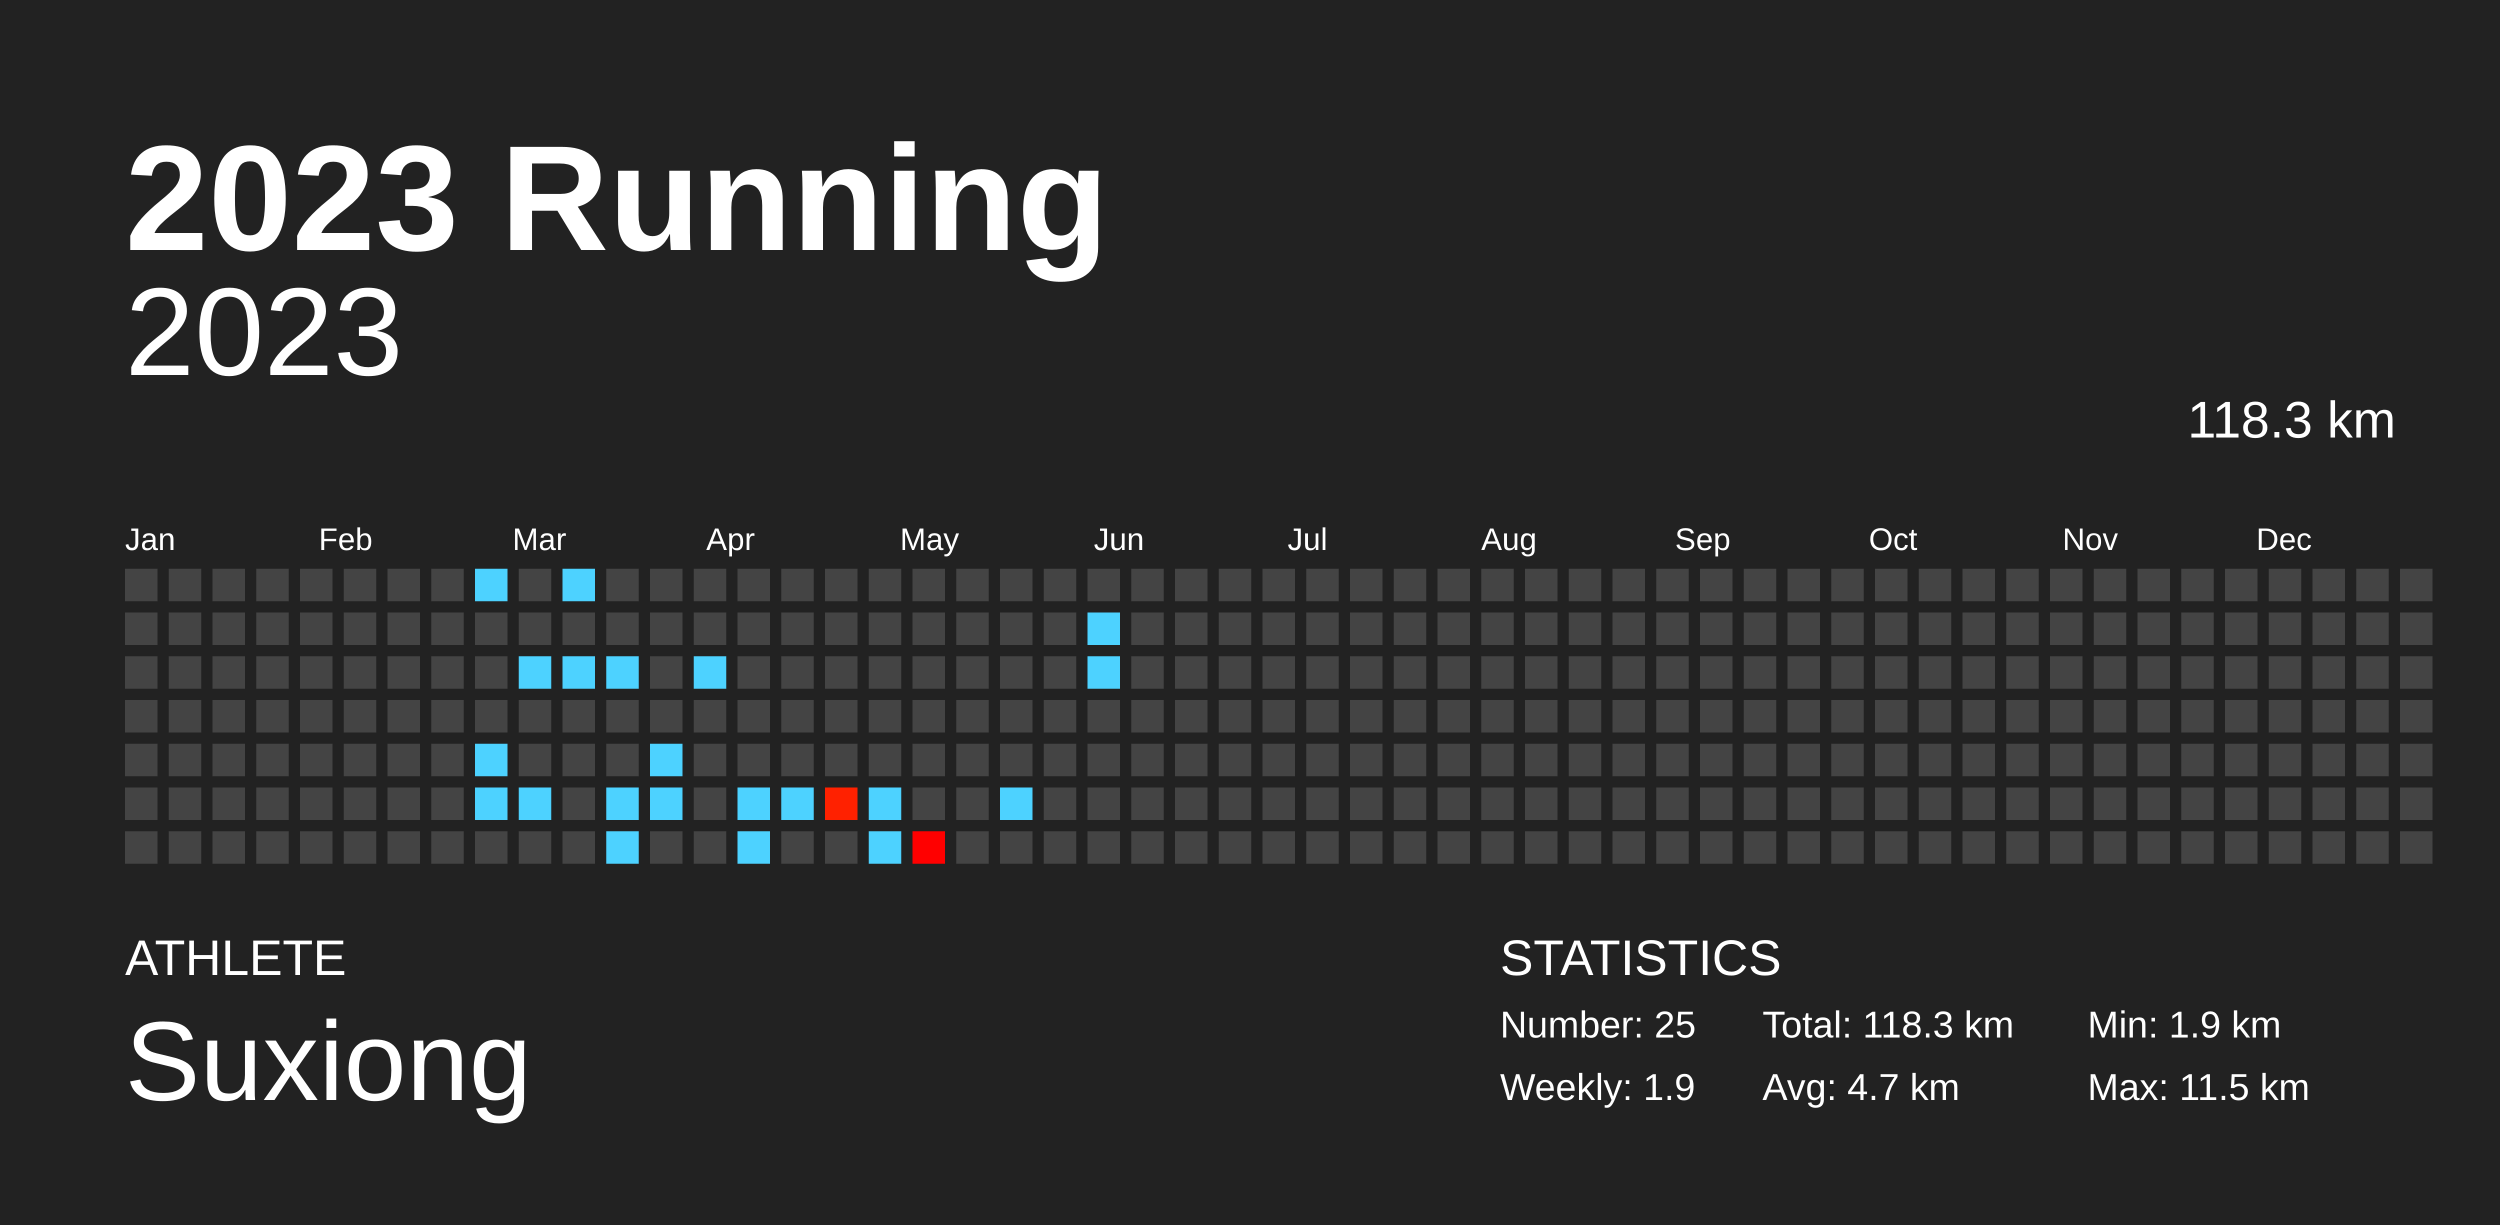
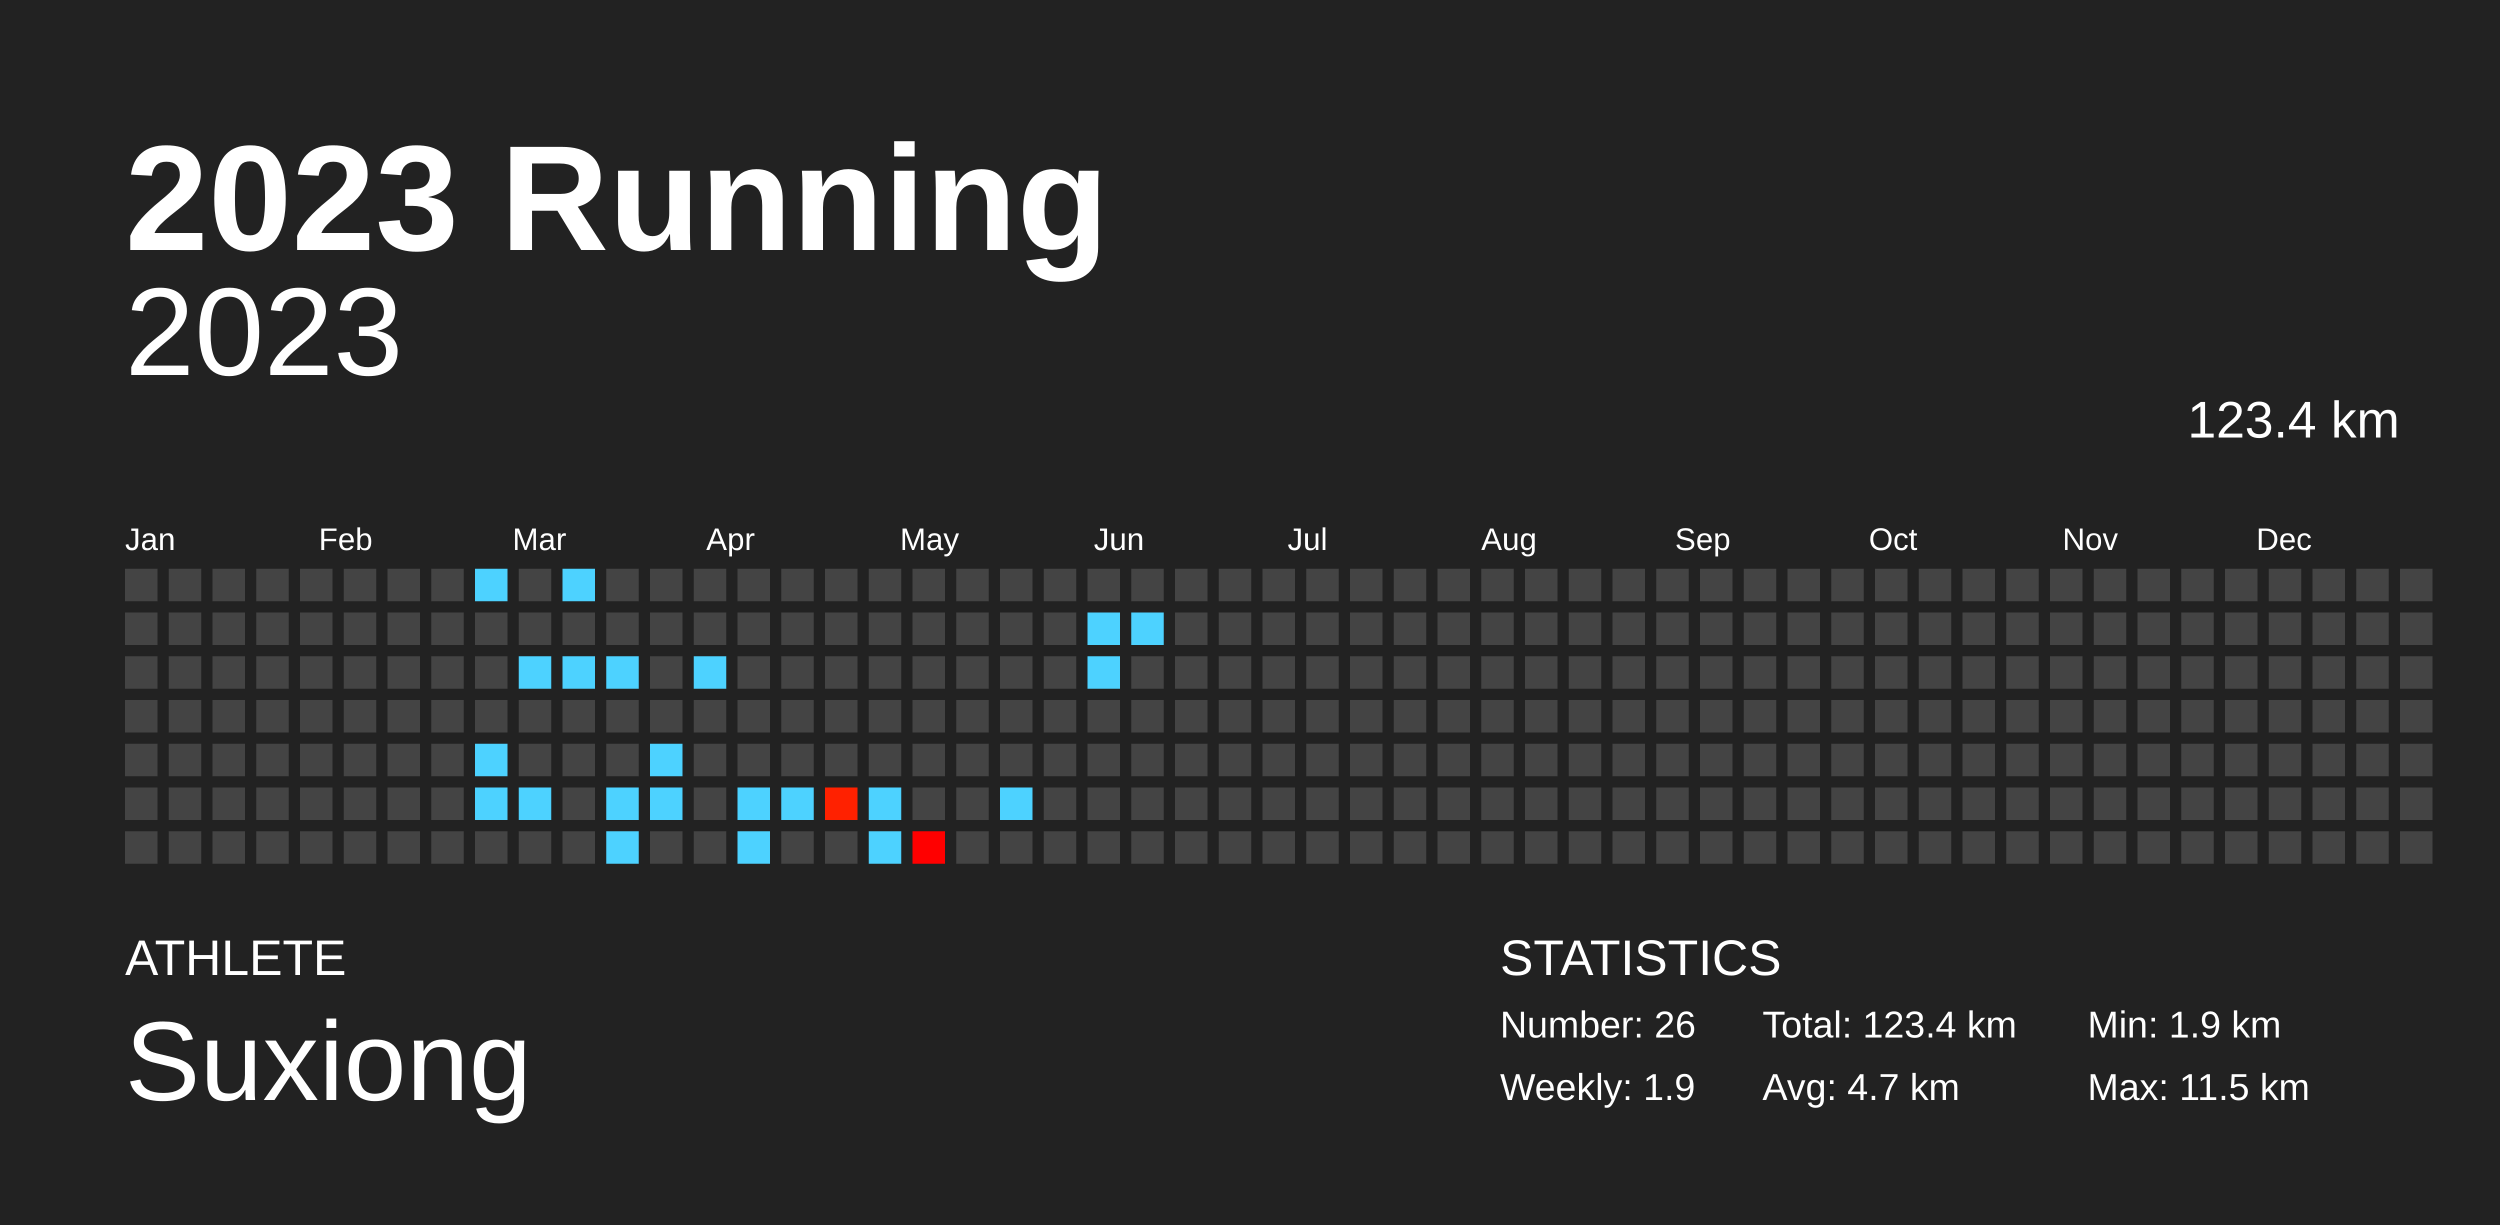
<svg xmlns="http://www.w3.org/2000/svg" baseProfile="full" height="98mm" version="1.1" viewBox="0,0,200,98" width="200mm">
  <defs />
  <rect fill="#222222" height="98" width="200" x="0" y="0" />
  <text fill="#FFFFFF" style="font-size:12px; font-family:Arial; font-weight:bold;" x="10" y="20">2023 Running</text>
  <text fill="#FFFFFF" style="font-size:4px; font-family:Arial" x="10" y="78">ATHLETE</text>
  <text fill="#FFFFFF" style="font-size:9px; font-family:Arial" x="10" y="88">Suxiong</text>
  <text fill="#FFFFFF" style="font-size:4px; font-family:Arial" x="120" y="78">STATISTICS</text>
-   <text fill="#FFFFFF" style="font-size:3px; font-family:Arial" x="120" y="83">Number: 25</text>
+   <text fill="#FFFFFF" style="font-size:3px; font-family:Arial" x="120" y="83">Number: 26</text>
  <text fill="#FFFFFF" style="font-size:3px; font-family:Arial" x="120" y="88">Weekly: 1.9</text>
-   <text fill="#FFFFFF" style="font-size:3px; font-family:Arial" x="141" y="83">Total: 118.3 km</text>
+   <text fill="#FFFFFF" style="font-size:3px; font-family:Arial" x="141" y="83">Total: 123.4 km</text>
  <text fill="#FFFFFF" style="font-size:3px; font-family:Arial" x="141" y="88">Avg: 4.7 km</text>
  <text fill="#FFFFFF" style="font-size:3px; font-family:Arial" x="167" y="83">Min: 1.9 km</text>
  <text fill="#FFFFFF" style="font-size:3px; font-family:Arial" x="167" y="88">Max: 11.5 km</text>
  <text alignment-baseline="hanging" fill="#FFFFFF" style="font-size:10.0px; font-family:Arial;" x="10" y="30">2023</text>
-   <text alignment-baseline="hanging" fill="#FFFFFF" style="font-size:4.125px; font-family:Arial;" x="175" y="35">118.3 km</text>
+   <text alignment-baseline="hanging" fill="#FFFFFF" style="font-size:4.125px; font-family:Arial;" x="175" y="35">123.4 km</text>
  <text fill="#FFFFFF" style="font-size:2.5px; font-family:Arial" x="10.0" y="44">Jan</text>
  <text fill="#FFFFFF" style="font-size:2.5px; font-family:Arial" x="25.5" y="44">Feb</text>
  <text fill="#FFFFFF" style="font-size:2.5px; font-family:Arial" x="41.0" y="44">Mar</text>
  <text fill="#FFFFFF" style="font-size:2.5px; font-family:Arial" x="56.5" y="44">Apr</text>
  <text fill="#FFFFFF" style="font-size:2.5px; font-family:Arial" x="72.0" y="44">May</text>
  <text fill="#FFFFFF" style="font-size:2.5px; font-family:Arial" x="87.5" y="44">Jun</text>
  <text fill="#FFFFFF" style="font-size:2.5px; font-family:Arial" x="103.0" y="44">Jul</text>
  <text fill="#FFFFFF" style="font-size:2.5px; font-family:Arial" x="118.5" y="44">Aug</text>
  <text fill="#FFFFFF" style="font-size:2.5px; font-family:Arial" x="134.0" y="44">Sep</text>
  <text fill="#FFFFFF" style="font-size:2.5px; font-family:Arial" x="149.5" y="44">Oct</text>
  <text fill="#FFFFFF" style="font-size:2.5px; font-family:Arial" x="165.0" y="44">Nov</text>
  <text fill="#FFFFFF" style="font-size:2.5px; font-family:Arial" x="180.5" y="44">Dec</text>
  <rect fill="#444444" height="2.6" width="2.6" x="10.0" y="45.5" />
  <rect fill="#444444" height="2.6" width="2.6" x="10.0" y="49.0" />
  <rect fill="#444444" height="2.6" width="2.6" x="10.0" y="52.5" />
  <rect fill="#444444" height="2.6" width="2.6" x="10.0" y="56.0" />
  <rect fill="#444444" height="2.6" width="2.6" x="10.0" y="59.5" />
  <rect fill="#444444" height="2.6" width="2.6" x="10.0" y="63.0" />
  <rect fill="#444444" height="2.6" width="2.6" x="10.0" y="66.5" />
  <rect fill="#444444" height="2.6" width="2.6" x="13.5" y="45.5" />
  <rect fill="#444444" height="2.6" width="2.6" x="13.5" y="49.0" />
  <rect fill="#444444" height="2.6" width="2.6" x="13.5" y="52.5" />
  <rect fill="#444444" height="2.6" width="2.6" x="13.5" y="56.0" />
  <rect fill="#444444" height="2.6" width="2.6" x="13.5" y="59.5" />
  <rect fill="#444444" height="2.6" width="2.6" x="13.5" y="63.0" />
  <rect fill="#444444" height="2.6" width="2.6" x="13.5" y="66.5" />
  <rect fill="#444444" height="2.6" width="2.6" x="17.0" y="45.5" />
  <rect fill="#444444" height="2.6" width="2.6" x="17.0" y="49.0" />
  <rect fill="#444444" height="2.6" width="2.6" x="17.0" y="52.5" />
  <rect fill="#444444" height="2.6" width="2.6" x="17.0" y="56.0" />
  <rect fill="#444444" height="2.6" width="2.6" x="17.0" y="59.5" />
  <rect fill="#444444" height="2.6" width="2.6" x="17.0" y="63.0" />
  <rect fill="#444444" height="2.6" width="2.6" x="17.0" y="66.5" />
  <rect fill="#444444" height="2.6" width="2.6" x="20.5" y="45.5" />
  <rect fill="#444444" height="2.6" width="2.6" x="20.5" y="49.0" />
  <rect fill="#444444" height="2.6" width="2.6" x="20.5" y="52.5" />
  <rect fill="#444444" height="2.6" width="2.6" x="20.5" y="56.0" />
  <rect fill="#444444" height="2.6" width="2.6" x="20.5" y="59.5" />
  <rect fill="#444444" height="2.6" width="2.6" x="20.5" y="63.0" />
  <rect fill="#444444" height="2.6" width="2.6" x="20.5" y="66.5" />
  <rect fill="#444444" height="2.6" width="2.6" x="24.0" y="45.5" />
  <rect fill="#444444" height="2.6" width="2.6" x="24.0" y="49.0" />
  <rect fill="#444444" height="2.6" width="2.6" x="24.0" y="52.5" />
  <rect fill="#444444" height="2.6" width="2.6" x="24.0" y="56.0" />
  <rect fill="#444444" height="2.6" width="2.6" x="24.0" y="59.5" />
  <rect fill="#444444" height="2.6" width="2.6" x="24.0" y="63.0" />
  <rect fill="#444444" height="2.6" width="2.6" x="24.0" y="66.5" />
  <rect fill="#444444" height="2.6" width="2.6" x="27.5" y="45.5" />
  <rect fill="#444444" height="2.6" width="2.6" x="27.5" y="49.0" />
  <rect fill="#444444" height="2.6" width="2.6" x="27.5" y="52.5" />
  <rect fill="#444444" height="2.6" width="2.6" x="27.5" y="56.0" />
  <rect fill="#444444" height="2.6" width="2.6" x="27.5" y="59.5" />
  <rect fill="#444444" height="2.6" width="2.6" x="27.5" y="63.0" />
  <rect fill="#444444" height="2.6" width="2.6" x="27.5" y="66.5" />
  <rect fill="#444444" height="2.6" width="2.6" x="31.0" y="45.5" />
  <rect fill="#444444" height="2.6" width="2.6" x="31.0" y="49.0" />
  <rect fill="#444444" height="2.6" width="2.6" x="31.0" y="52.5" />
  <rect fill="#444444" height="2.6" width="2.6" x="31.0" y="56.0" />
  <rect fill="#444444" height="2.6" width="2.6" x="31.0" y="59.5" />
  <rect fill="#444444" height="2.6" width="2.6" x="31.0" y="63.0" />
  <rect fill="#444444" height="2.6" width="2.6" x="31.0" y="66.5" />
  <rect fill="#444444" height="2.6" width="2.6" x="34.5" y="45.5" />
  <rect fill="#444444" height="2.6" width="2.6" x="34.5" y="49.0" />
  <rect fill="#444444" height="2.6" width="2.6" x="34.5" y="52.5" />
  <rect fill="#444444" height="2.6" width="2.6" x="34.5" y="56.0" />
  <rect fill="#444444" height="2.6" width="2.6" x="34.5" y="59.5" />
  <rect fill="#444444" height="2.6" width="2.6" x="34.5" y="63.0" />
  <rect fill="#444444" height="2.6" width="2.6" x="34.5" y="66.5" />
  <rect fill="#4dd2ff" height="2.6" width="2.6" x="38.0" y="45.5" />
  <rect fill="#444444" height="2.6" width="2.6" x="38.0" y="49.0" />
  <rect fill="#444444" height="2.6" width="2.6" x="38.0" y="52.5" />
  <rect fill="#444444" height="2.6" width="2.6" x="38.0" y="56.0" />
  <rect fill="#4dd2ff" height="2.6" width="2.6" x="38.0" y="59.5" />
  <rect fill="#4dd2ff" height="2.6" width="2.6" x="38.0" y="63.0" />
  <rect fill="#444444" height="2.6" width="2.6" x="38.0" y="66.5" />
  <rect fill="#444444" height="2.6" width="2.6" x="41.5" y="45.5" />
  <rect fill="#444444" height="2.6" width="2.6" x="41.5" y="49.0" />
  <rect fill="#4dd2ff" height="2.6" width="2.6" x="41.5" y="52.5" />
  <rect fill="#444444" height="2.6" width="2.6" x="41.5" y="56.0" />
  <rect fill="#444444" height="2.6" width="2.6" x="41.5" y="59.5" />
  <rect fill="#4dd2ff" height="2.6" width="2.6" x="41.5" y="63.0" />
  <rect fill="#444444" height="2.6" width="2.6" x="41.5" y="66.5" />
  <rect fill="#4dd2ff" height="2.6" width="2.6" x="45.0" y="45.5" />
  <rect fill="#444444" height="2.6" width="2.6" x="45.0" y="49.0" />
  <rect fill="#4dd2ff" height="2.6" width="2.6" x="45.0" y="52.5" />
  <rect fill="#444444" height="2.6" width="2.6" x="45.0" y="56.0" />
  <rect fill="#444444" height="2.6" width="2.6" x="45.0" y="59.5" />
  <rect fill="#444444" height="2.6" width="2.6" x="45.0" y="63.0" />
  <rect fill="#444444" height="2.6" width="2.6" x="45.0" y="66.5" />
  <rect fill="#444444" height="2.6" width="2.6" x="48.5" y="45.5" />
  <rect fill="#444444" height="2.6" width="2.6" x="48.5" y="49.0" />
  <rect fill="#4dd2ff" height="2.6" width="2.6" x="48.5" y="52.5" />
  <rect fill="#444444" height="2.6" width="2.6" x="48.5" y="56.0" />
  <rect fill="#444444" height="2.6" width="2.6" x="48.5" y="59.5" />
  <rect fill="#4dd2ff" height="2.6" width="2.6" x="48.5" y="63.0" />
  <rect fill="#4dd2ff" height="2.6" width="2.6" x="48.5" y="66.5" />
  <rect fill="#444444" height="2.6" width="2.6" x="52.0" y="45.5" />
  <rect fill="#444444" height="2.6" width="2.6" x="52.0" y="49.0" />
  <rect fill="#444444" height="2.6" width="2.6" x="52.0" y="52.5" />
  <rect fill="#444444" height="2.6" width="2.6" x="52.0" y="56.0" />
  <rect fill="#4dd2ff" height="2.6" width="2.6" x="52.0" y="59.5" />
  <rect fill="#4dd2ff" height="2.6" width="2.6" x="52.0" y="63.0" />
  <rect fill="#444444" height="2.6" width="2.6" x="52.0" y="66.5" />
  <rect fill="#444444" height="2.6" width="2.6" x="55.5" y="45.5" />
  <rect fill="#444444" height="2.6" width="2.6" x="55.5" y="49.0" />
  <rect fill="#4dd2ff" height="2.6" width="2.6" x="55.5" y="52.5" />
  <rect fill="#444444" height="2.6" width="2.6" x="55.5" y="56.0" />
  <rect fill="#444444" height="2.6" width="2.6" x="55.5" y="59.5" />
  <rect fill="#444444" height="2.6" width="2.6" x="55.5" y="63.0" />
  <rect fill="#444444" height="2.6" width="2.6" x="55.5" y="66.5" />
  <rect fill="#444444" height="2.6" width="2.6" x="59.0" y="45.5" />
  <rect fill="#444444" height="2.6" width="2.6" x="59.0" y="49.0" />
  <rect fill="#444444" height="2.6" width="2.6" x="59.0" y="52.5" />
  <rect fill="#444444" height="2.6" width="2.6" x="59.0" y="56.0" />
  <rect fill="#444444" height="2.6" width="2.6" x="59.0" y="59.5" />
  <rect fill="#4dd2ff" height="2.6" width="2.6" x="59.0" y="63.0" />
  <rect fill="#4dd2ff" height="2.6" width="2.6" x="59.0" y="66.5" />
  <rect fill="#444444" height="2.6" width="2.6" x="62.5" y="45.5" />
  <rect fill="#444444" height="2.6" width="2.6" x="62.5" y="49.0" />
  <rect fill="#444444" height="2.6" width="2.6" x="62.5" y="52.5" />
  <rect fill="#444444" height="2.6" width="2.6" x="62.5" y="56.0" />
  <rect fill="#444444" height="2.6" width="2.6" x="62.5" y="59.5" />
  <rect fill="#4dd2ff" height="2.6" width="2.6" x="62.5" y="63.0" />
  <rect fill="#444444" height="2.6" width="2.6" x="62.5" y="66.5" />
  <rect fill="#444444" height="2.6" width="2.6" x="66.0" y="45.5" />
  <rect fill="#444444" height="2.6" width="2.6" x="66.0" y="49.0" />
  <rect fill="#444444" height="2.6" width="2.6" x="66.0" y="52.5" />
  <rect fill="#444444" height="2.6" width="2.6" x="66.0" y="56.0" />
  <rect fill="#444444" height="2.6" width="2.6" x="66.0" y="59.5" />
  <rect fill="#ff2100" height="2.6" width="2.6" x="66.0" y="63.0" />
  <rect fill="#444444" height="2.6" width="2.6" x="66.0" y="66.5" />
  <rect fill="#444444" height="2.6" width="2.6" x="69.5" y="45.5" />
  <rect fill="#444444" height="2.6" width="2.6" x="69.5" y="49.0" />
  <rect fill="#444444" height="2.6" width="2.6" x="69.5" y="52.5" />
  <rect fill="#444444" height="2.6" width="2.6" x="69.5" y="56.0" />
  <rect fill="#444444" height="2.6" width="2.6" x="69.5" y="59.5" />
  <rect fill="#4dd2ff" height="2.6" width="2.6" x="69.5" y="63.0" />
  <rect fill="#4dd2ff" height="2.6" width="2.6" x="69.5" y="66.5" />
  <rect fill="#444444" height="2.6" width="2.6" x="73.0" y="45.5" />
  <rect fill="#444444" height="2.6" width="2.6" x="73.0" y="49.0" />
  <rect fill="#444444" height="2.6" width="2.6" x="73.0" y="52.5" />
  <rect fill="#444444" height="2.6" width="2.6" x="73.0" y="56.0" />
  <rect fill="#444444" height="2.6" width="2.6" x="73.0" y="59.5" />
  <rect fill="#444444" height="2.6" width="2.6" x="73.0" y="63.0" />
  <rect fill="#ff0000" height="2.6" width="2.6" x="73.0" y="66.5" />
  <rect fill="#444444" height="2.6" width="2.6" x="76.5" y="45.5" />
  <rect fill="#444444" height="2.6" width="2.6" x="76.5" y="49.0" />
  <rect fill="#444444" height="2.6" width="2.6" x="76.5" y="52.5" />
  <rect fill="#444444" height="2.6" width="2.6" x="76.5" y="56.0" />
  <rect fill="#444444" height="2.6" width="2.6" x="76.5" y="59.5" />
  <rect fill="#444444" height="2.6" width="2.6" x="76.5" y="63.0" />
  <rect fill="#444444" height="2.6" width="2.6" x="76.5" y="66.5" />
  <rect fill="#444444" height="2.6" width="2.6" x="80.0" y="45.5" />
  <rect fill="#444444" height="2.6" width="2.6" x="80.0" y="49.0" />
  <rect fill="#444444" height="2.6" width="2.6" x="80.0" y="52.5" />
  <rect fill="#444444" height="2.6" width="2.6" x="80.0" y="56.0" />
  <rect fill="#444444" height="2.6" width="2.6" x="80.0" y="59.5" />
  <rect fill="#4dd2ff" height="2.6" width="2.6" x="80.0" y="63.0" />
  <rect fill="#444444" height="2.6" width="2.6" x="80.0" y="66.5" />
  <rect fill="#444444" height="2.6" width="2.6" x="83.5" y="45.5" />
  <rect fill="#444444" height="2.6" width="2.6" x="83.5" y="49.0" />
  <rect fill="#444444" height="2.6" width="2.6" x="83.5" y="52.5" />
  <rect fill="#444444" height="2.6" width="2.6" x="83.5" y="56.0" />
  <rect fill="#444444" height="2.6" width="2.6" x="83.5" y="59.5" />
  <rect fill="#444444" height="2.6" width="2.6" x="83.5" y="63.0" />
  <rect fill="#444444" height="2.6" width="2.6" x="83.5" y="66.5" />
  <rect fill="#444444" height="2.6" width="2.6" x="87.0" y="45.5" />
  <rect fill="#4dd2ff" height="2.6" width="2.6" x="87.0" y="49.0" />
  <rect fill="#4dd2ff" height="2.6" width="2.6" x="87.0" y="52.5" />
  <rect fill="#444444" height="2.6" width="2.6" x="87.0" y="56.0" />
  <rect fill="#444444" height="2.6" width="2.6" x="87.0" y="59.5" />
  <rect fill="#444444" height="2.6" width="2.6" x="87.0" y="63.0" />
  <rect fill="#444444" height="2.6" width="2.6" x="87.0" y="66.5" />
  <rect fill="#444444" height="2.6" width="2.6" x="90.5" y="45.5" />
-   <rect fill="#444444" height="2.6" width="2.6" x="90.5" y="49.0" />
+   <rect fill="#4dd2ff" height="2.6" width="2.6" x="90.5" y="49.0" />
  <rect fill="#444444" height="2.6" width="2.6" x="90.5" y="52.5" />
  <rect fill="#444444" height="2.6" width="2.6" x="90.5" y="56.0" />
  <rect fill="#444444" height="2.6" width="2.6" x="90.5" y="59.5" />
  <rect fill="#444444" height="2.6" width="2.6" x="90.5" y="63.0" />
  <rect fill="#444444" height="2.6" width="2.6" x="90.5" y="66.5" />
  <rect fill="#444444" height="2.6" width="2.6" x="94.0" y="45.5" />
  <rect fill="#444444" height="2.6" width="2.6" x="94.0" y="49.0" />
  <rect fill="#444444" height="2.6" width="2.6" x="94.0" y="52.5" />
  <rect fill="#444444" height="2.6" width="2.6" x="94.0" y="56.0" />
  <rect fill="#444444" height="2.6" width="2.6" x="94.0" y="59.5" />
  <rect fill="#444444" height="2.6" width="2.6" x="94.0" y="63.0" />
  <rect fill="#444444" height="2.6" width="2.6" x="94.0" y="66.5" />
  <rect fill="#444444" height="2.6" width="2.6" x="97.5" y="45.5" />
  <rect fill="#444444" height="2.6" width="2.6" x="97.5" y="49.0" />
  <rect fill="#444444" height="2.6" width="2.6" x="97.5" y="52.5" />
  <rect fill="#444444" height="2.6" width="2.6" x="97.5" y="56.0" />
  <rect fill="#444444" height="2.6" width="2.6" x="97.5" y="59.5" />
  <rect fill="#444444" height="2.6" width="2.6" x="97.5" y="63.0" />
  <rect fill="#444444" height="2.6" width="2.6" x="97.5" y="66.5" />
  <rect fill="#444444" height="2.6" width="2.6" x="101.0" y="45.5" />
  <rect fill="#444444" height="2.6" width="2.6" x="101.0" y="49.0" />
  <rect fill="#444444" height="2.6" width="2.6" x="101.0" y="52.5" />
  <rect fill="#444444" height="2.6" width="2.6" x="101.0" y="56.0" />
  <rect fill="#444444" height="2.6" width="2.6" x="101.0" y="59.5" />
  <rect fill="#444444" height="2.6" width="2.6" x="101.0" y="63.0" />
  <rect fill="#444444" height="2.6" width="2.6" x="101.0" y="66.5" />
  <rect fill="#444444" height="2.6" width="2.6" x="104.5" y="45.5" />
  <rect fill="#444444" height="2.6" width="2.6" x="104.5" y="49.0" />
  <rect fill="#444444" height="2.6" width="2.6" x="104.5" y="52.5" />
  <rect fill="#444444" height="2.6" width="2.6" x="104.5" y="56.0" />
  <rect fill="#444444" height="2.6" width="2.6" x="104.5" y="59.5" />
  <rect fill="#444444" height="2.6" width="2.6" x="104.5" y="63.0" />
  <rect fill="#444444" height="2.6" width="2.6" x="104.5" y="66.5" />
  <rect fill="#444444" height="2.6" width="2.6" x="108.0" y="45.5" />
  <rect fill="#444444" height="2.6" width="2.6" x="108.0" y="49.0" />
  <rect fill="#444444" height="2.6" width="2.6" x="108.0" y="52.5" />
  <rect fill="#444444" height="2.6" width="2.6" x="108.0" y="56.0" />
  <rect fill="#444444" height="2.6" width="2.6" x="108.0" y="59.5" />
  <rect fill="#444444" height="2.6" width="2.6" x="108.0" y="63.0" />
  <rect fill="#444444" height="2.6" width="2.6" x="108.0" y="66.5" />
  <rect fill="#444444" height="2.6" width="2.6" x="111.5" y="45.5" />
  <rect fill="#444444" height="2.6" width="2.6" x="111.5" y="49.0" />
  <rect fill="#444444" height="2.6" width="2.6" x="111.5" y="52.5" />
  <rect fill="#444444" height="2.6" width="2.6" x="111.5" y="56.0" />
  <rect fill="#444444" height="2.6" width="2.6" x="111.5" y="59.5" />
  <rect fill="#444444" height="2.6" width="2.6" x="111.5" y="63.0" />
  <rect fill="#444444" height="2.6" width="2.6" x="111.5" y="66.5" />
  <rect fill="#444444" height="2.6" width="2.6" x="115.0" y="45.5" />
  <rect fill="#444444" height="2.6" width="2.6" x="115.0" y="49.0" />
  <rect fill="#444444" height="2.6" width="2.6" x="115.0" y="52.5" />
  <rect fill="#444444" height="2.6" width="2.6" x="115.0" y="56.0" />
  <rect fill="#444444" height="2.6" width="2.6" x="115.0" y="59.5" />
  <rect fill="#444444" height="2.6" width="2.6" x="115.0" y="63.0" />
  <rect fill="#444444" height="2.6" width="2.6" x="115.0" y="66.5" />
  <rect fill="#444444" height="2.6" width="2.6" x="118.5" y="45.5" />
  <rect fill="#444444" height="2.6" width="2.6" x="118.5" y="49.0" />
  <rect fill="#444444" height="2.6" width="2.6" x="118.5" y="52.5" />
  <rect fill="#444444" height="2.6" width="2.6" x="118.5" y="56.0" />
  <rect fill="#444444" height="2.6" width="2.6" x="118.5" y="59.5" />
  <rect fill="#444444" height="2.6" width="2.6" x="118.5" y="63.0" />
  <rect fill="#444444" height="2.6" width="2.6" x="118.5" y="66.5" />
  <rect fill="#444444" height="2.6" width="2.6" x="122.0" y="45.5" />
  <rect fill="#444444" height="2.6" width="2.6" x="122.0" y="49.0" />
  <rect fill="#444444" height="2.6" width="2.6" x="122.0" y="52.5" />
  <rect fill="#444444" height="2.6" width="2.6" x="122.0" y="56.0" />
  <rect fill="#444444" height="2.6" width="2.6" x="122.0" y="59.5" />
  <rect fill="#444444" height="2.6" width="2.6" x="122.0" y="63.0" />
  <rect fill="#444444" height="2.6" width="2.6" x="122.0" y="66.5" />
  <rect fill="#444444" height="2.6" width="2.6" x="125.5" y="45.5" />
  <rect fill="#444444" height="2.6" width="2.6" x="125.5" y="49.0" />
  <rect fill="#444444" height="2.6" width="2.6" x="125.5" y="52.5" />
  <rect fill="#444444" height="2.6" width="2.6" x="125.5" y="56.0" />
  <rect fill="#444444" height="2.6" width="2.6" x="125.5" y="59.5" />
  <rect fill="#444444" height="2.6" width="2.6" x="125.5" y="63.0" />
  <rect fill="#444444" height="2.6" width="2.6" x="125.5" y="66.5" />
  <rect fill="#444444" height="2.6" width="2.6" x="129.0" y="45.5" />
  <rect fill="#444444" height="2.6" width="2.6" x="129.0" y="49.0" />
  <rect fill="#444444" height="2.6" width="2.6" x="129.0" y="52.5" />
  <rect fill="#444444" height="2.6" width="2.6" x="129.0" y="56.0" />
  <rect fill="#444444" height="2.6" width="2.6" x="129.0" y="59.5" />
  <rect fill="#444444" height="2.6" width="2.6" x="129.0" y="63.0" />
  <rect fill="#444444" height="2.6" width="2.6" x="129.0" y="66.5" />
  <rect fill="#444444" height="2.6" width="2.6" x="132.5" y="45.5" />
  <rect fill="#444444" height="2.6" width="2.6" x="132.5" y="49.0" />
  <rect fill="#444444" height="2.6" width="2.6" x="132.5" y="52.5" />
  <rect fill="#444444" height="2.6" width="2.6" x="132.5" y="56.0" />
  <rect fill="#444444" height="2.6" width="2.6" x="132.5" y="59.5" />
  <rect fill="#444444" height="2.6" width="2.6" x="132.5" y="63.0" />
  <rect fill="#444444" height="2.6" width="2.6" x="132.5" y="66.5" />
  <rect fill="#444444" height="2.6" width="2.6" x="136.0" y="45.5" />
  <rect fill="#444444" height="2.6" width="2.6" x="136.0" y="49.0" />
  <rect fill="#444444" height="2.6" width="2.6" x="136.0" y="52.5" />
  <rect fill="#444444" height="2.6" width="2.6" x="136.0" y="56.0" />
  <rect fill="#444444" height="2.6" width="2.6" x="136.0" y="59.5" />
  <rect fill="#444444" height="2.6" width="2.6" x="136.0" y="63.0" />
  <rect fill="#444444" height="2.6" width="2.6" x="136.0" y="66.5" />
  <rect fill="#444444" height="2.6" width="2.6" x="139.5" y="45.5" />
  <rect fill="#444444" height="2.6" width="2.6" x="139.5" y="49.0" />
  <rect fill="#444444" height="2.6" width="2.6" x="139.5" y="52.5" />
  <rect fill="#444444" height="2.6" width="2.6" x="139.5" y="56.0" />
  <rect fill="#444444" height="2.6" width="2.6" x="139.5" y="59.5" />
  <rect fill="#444444" height="2.6" width="2.6" x="139.5" y="63.0" />
  <rect fill="#444444" height="2.6" width="2.6" x="139.5" y="66.5" />
  <rect fill="#444444" height="2.6" width="2.6" x="143.0" y="45.5" />
  <rect fill="#444444" height="2.6" width="2.6" x="143.0" y="49.0" />
  <rect fill="#444444" height="2.6" width="2.6" x="143.0" y="52.5" />
  <rect fill="#444444" height="2.6" width="2.6" x="143.0" y="56.0" />
  <rect fill="#444444" height="2.6" width="2.6" x="143.0" y="59.5" />
  <rect fill="#444444" height="2.6" width="2.6" x="143.0" y="63.0" />
  <rect fill="#444444" height="2.6" width="2.6" x="143.0" y="66.5" />
  <rect fill="#444444" height="2.6" width="2.6" x="146.5" y="45.5" />
  <rect fill="#444444" height="2.6" width="2.6" x="146.5" y="49.0" />
  <rect fill="#444444" height="2.6" width="2.6" x="146.5" y="52.5" />
  <rect fill="#444444" height="2.6" width="2.6" x="146.5" y="56.0" />
  <rect fill="#444444" height="2.6" width="2.6" x="146.5" y="59.5" />
  <rect fill="#444444" height="2.6" width="2.6" x="146.5" y="63.0" />
  <rect fill="#444444" height="2.6" width="2.6" x="146.5" y="66.5" />
  <rect fill="#444444" height="2.6" width="2.6" x="150.0" y="45.5" />
  <rect fill="#444444" height="2.6" width="2.6" x="150.0" y="49.0" />
  <rect fill="#444444" height="2.6" width="2.6" x="150.0" y="52.5" />
  <rect fill="#444444" height="2.6" width="2.6" x="150.0" y="56.0" />
  <rect fill="#444444" height="2.6" width="2.6" x="150.0" y="59.5" />
  <rect fill="#444444" height="2.6" width="2.6" x="150.0" y="63.0" />
  <rect fill="#444444" height="2.6" width="2.6" x="150.0" y="66.5" />
  <rect fill="#444444" height="2.6" width="2.6" x="153.5" y="45.5" />
  <rect fill="#444444" height="2.6" width="2.6" x="153.5" y="49.0" />
  <rect fill="#444444" height="2.6" width="2.6" x="153.5" y="52.5" />
  <rect fill="#444444" height="2.6" width="2.6" x="153.5" y="56.0" />
  <rect fill="#444444" height="2.6" width="2.6" x="153.5" y="59.5" />
  <rect fill="#444444" height="2.6" width="2.6" x="153.5" y="63.0" />
  <rect fill="#444444" height="2.6" width="2.6" x="153.5" y="66.5" />
  <rect fill="#444444" height="2.6" width="2.6" x="157.0" y="45.5" />
  <rect fill="#444444" height="2.6" width="2.6" x="157.0" y="49.0" />
  <rect fill="#444444" height="2.6" width="2.6" x="157.0" y="52.5" />
  <rect fill="#444444" height="2.6" width="2.6" x="157.0" y="56.0" />
  <rect fill="#444444" height="2.6" width="2.6" x="157.0" y="59.5" />
  <rect fill="#444444" height="2.6" width="2.6" x="157.0" y="63.0" />
  <rect fill="#444444" height="2.6" width="2.6" x="157.0" y="66.5" />
  <rect fill="#444444" height="2.6" width="2.6" x="160.5" y="45.5" />
  <rect fill="#444444" height="2.6" width="2.6" x="160.5" y="49.0" />
  <rect fill="#444444" height="2.6" width="2.6" x="160.5" y="52.5" />
  <rect fill="#444444" height="2.6" width="2.6" x="160.5" y="56.0" />
  <rect fill="#444444" height="2.6" width="2.6" x="160.5" y="59.5" />
  <rect fill="#444444" height="2.6" width="2.6" x="160.5" y="63.0" />
  <rect fill="#444444" height="2.6" width="2.6" x="160.5" y="66.5" />
  <rect fill="#444444" height="2.6" width="2.6" x="164.0" y="45.5" />
  <rect fill="#444444" height="2.6" width="2.6" x="164.0" y="49.0" />
  <rect fill="#444444" height="2.6" width="2.6" x="164.0" y="52.5" />
  <rect fill="#444444" height="2.6" width="2.6" x="164.0" y="56.0" />
  <rect fill="#444444" height="2.6" width="2.6" x="164.0" y="59.5" />
  <rect fill="#444444" height="2.6" width="2.6" x="164.0" y="63.0" />
  <rect fill="#444444" height="2.6" width="2.6" x="164.0" y="66.5" />
  <rect fill="#444444" height="2.6" width="2.6" x="167.5" y="45.5" />
  <rect fill="#444444" height="2.6" width="2.6" x="167.5" y="49.0" />
  <rect fill="#444444" height="2.6" width="2.6" x="167.5" y="52.5" />
  <rect fill="#444444" height="2.6" width="2.6" x="167.5" y="56.0" />
  <rect fill="#444444" height="2.6" width="2.6" x="167.5" y="59.5" />
  <rect fill="#444444" height="2.6" width="2.6" x="167.5" y="63.0" />
  <rect fill="#444444" height="2.6" width="2.6" x="167.5" y="66.5" />
  <rect fill="#444444" height="2.6" width="2.6" x="171.0" y="45.5" />
  <rect fill="#444444" height="2.6" width="2.6" x="171.0" y="49.0" />
  <rect fill="#444444" height="2.6" width="2.6" x="171.0" y="52.5" />
  <rect fill="#444444" height="2.6" width="2.6" x="171.0" y="56.0" />
  <rect fill="#444444" height="2.6" width="2.6" x="171.0" y="59.5" />
  <rect fill="#444444" height="2.6" width="2.6" x="171.0" y="63.0" />
  <rect fill="#444444" height="2.6" width="2.6" x="171.0" y="66.5" />
  <rect fill="#444444" height="2.6" width="2.6" x="174.5" y="45.5" />
  <rect fill="#444444" height="2.6" width="2.6" x="174.5" y="49.0" />
  <rect fill="#444444" height="2.6" width="2.6" x="174.5" y="52.5" />
  <rect fill="#444444" height="2.6" width="2.6" x="174.5" y="56.0" />
  <rect fill="#444444" height="2.6" width="2.6" x="174.5" y="59.5" />
  <rect fill="#444444" height="2.6" width="2.6" x="174.5" y="63.0" />
  <rect fill="#444444" height="2.6" width="2.6" x="174.5" y="66.5" />
  <rect fill="#444444" height="2.6" width="2.6" x="178.0" y="45.5" />
  <rect fill="#444444" height="2.6" width="2.6" x="178.0" y="49.0" />
  <rect fill="#444444" height="2.6" width="2.6" x="178.0" y="52.5" />
  <rect fill="#444444" height="2.6" width="2.6" x="178.0" y="56.0" />
  <rect fill="#444444" height="2.6" width="2.6" x="178.0" y="59.5" />
  <rect fill="#444444" height="2.6" width="2.6" x="178.0" y="63.0" />
  <rect fill="#444444" height="2.6" width="2.6" x="178.0" y="66.5" />
  <rect fill="#444444" height="2.6" width="2.6" x="181.5" y="45.5" />
  <rect fill="#444444" height="2.6" width="2.6" x="181.5" y="49.0" />
  <rect fill="#444444" height="2.6" width="2.6" x="181.5" y="52.5" />
  <rect fill="#444444" height="2.6" width="2.6" x="181.5" y="56.0" />
  <rect fill="#444444" height="2.6" width="2.6" x="181.5" y="59.5" />
  <rect fill="#444444" height="2.6" width="2.6" x="181.5" y="63.0" />
  <rect fill="#444444" height="2.6" width="2.6" x="181.5" y="66.5" />
  <rect fill="#444444" height="2.6" width="2.6" x="185.0" y="45.5" />
  <rect fill="#444444" height="2.6" width="2.6" x="185.0" y="49.0" />
  <rect fill="#444444" height="2.6" width="2.6" x="185.0" y="52.5" />
  <rect fill="#444444" height="2.6" width="2.6" x="185.0" y="56.0" />
  <rect fill="#444444" height="2.6" width="2.6" x="185.0" y="59.5" />
  <rect fill="#444444" height="2.6" width="2.6" x="185.0" y="63.0" />
  <rect fill="#444444" height="2.6" width="2.6" x="185.0" y="66.5" />
  <rect fill="#444444" height="2.6" width="2.6" x="188.5" y="45.5" />
  <rect fill="#444444" height="2.6" width="2.6" x="188.5" y="49.0" />
  <rect fill="#444444" height="2.6" width="2.6" x="188.5" y="52.5" />
  <rect fill="#444444" height="2.6" width="2.6" x="188.5" y="56.0" />
  <rect fill="#444444" height="2.6" width="2.6" x="188.5" y="59.5" />
  <rect fill="#444444" height="2.6" width="2.6" x="188.5" y="63.0" />
  <rect fill="#444444" height="2.6" width="2.6" x="188.5" y="66.5" />
  <rect fill="#444444" height="2.6" width="2.6" x="192.0" y="45.5" />
  <rect fill="#444444" height="2.6" width="2.6" x="192.0" y="49.0" />
  <rect fill="#444444" height="2.6" width="2.6" x="192.0" y="52.5" />
  <rect fill="#444444" height="2.6" width="2.6" x="192.0" y="56.0" />
  <rect fill="#444444" height="2.6" width="2.6" x="192.0" y="59.5" />
  <rect fill="#444444" height="2.6" width="2.6" x="192.0" y="63.0" />
  <rect fill="#444444" height="2.6" width="2.6" x="192.0" y="66.5" />
</svg>
